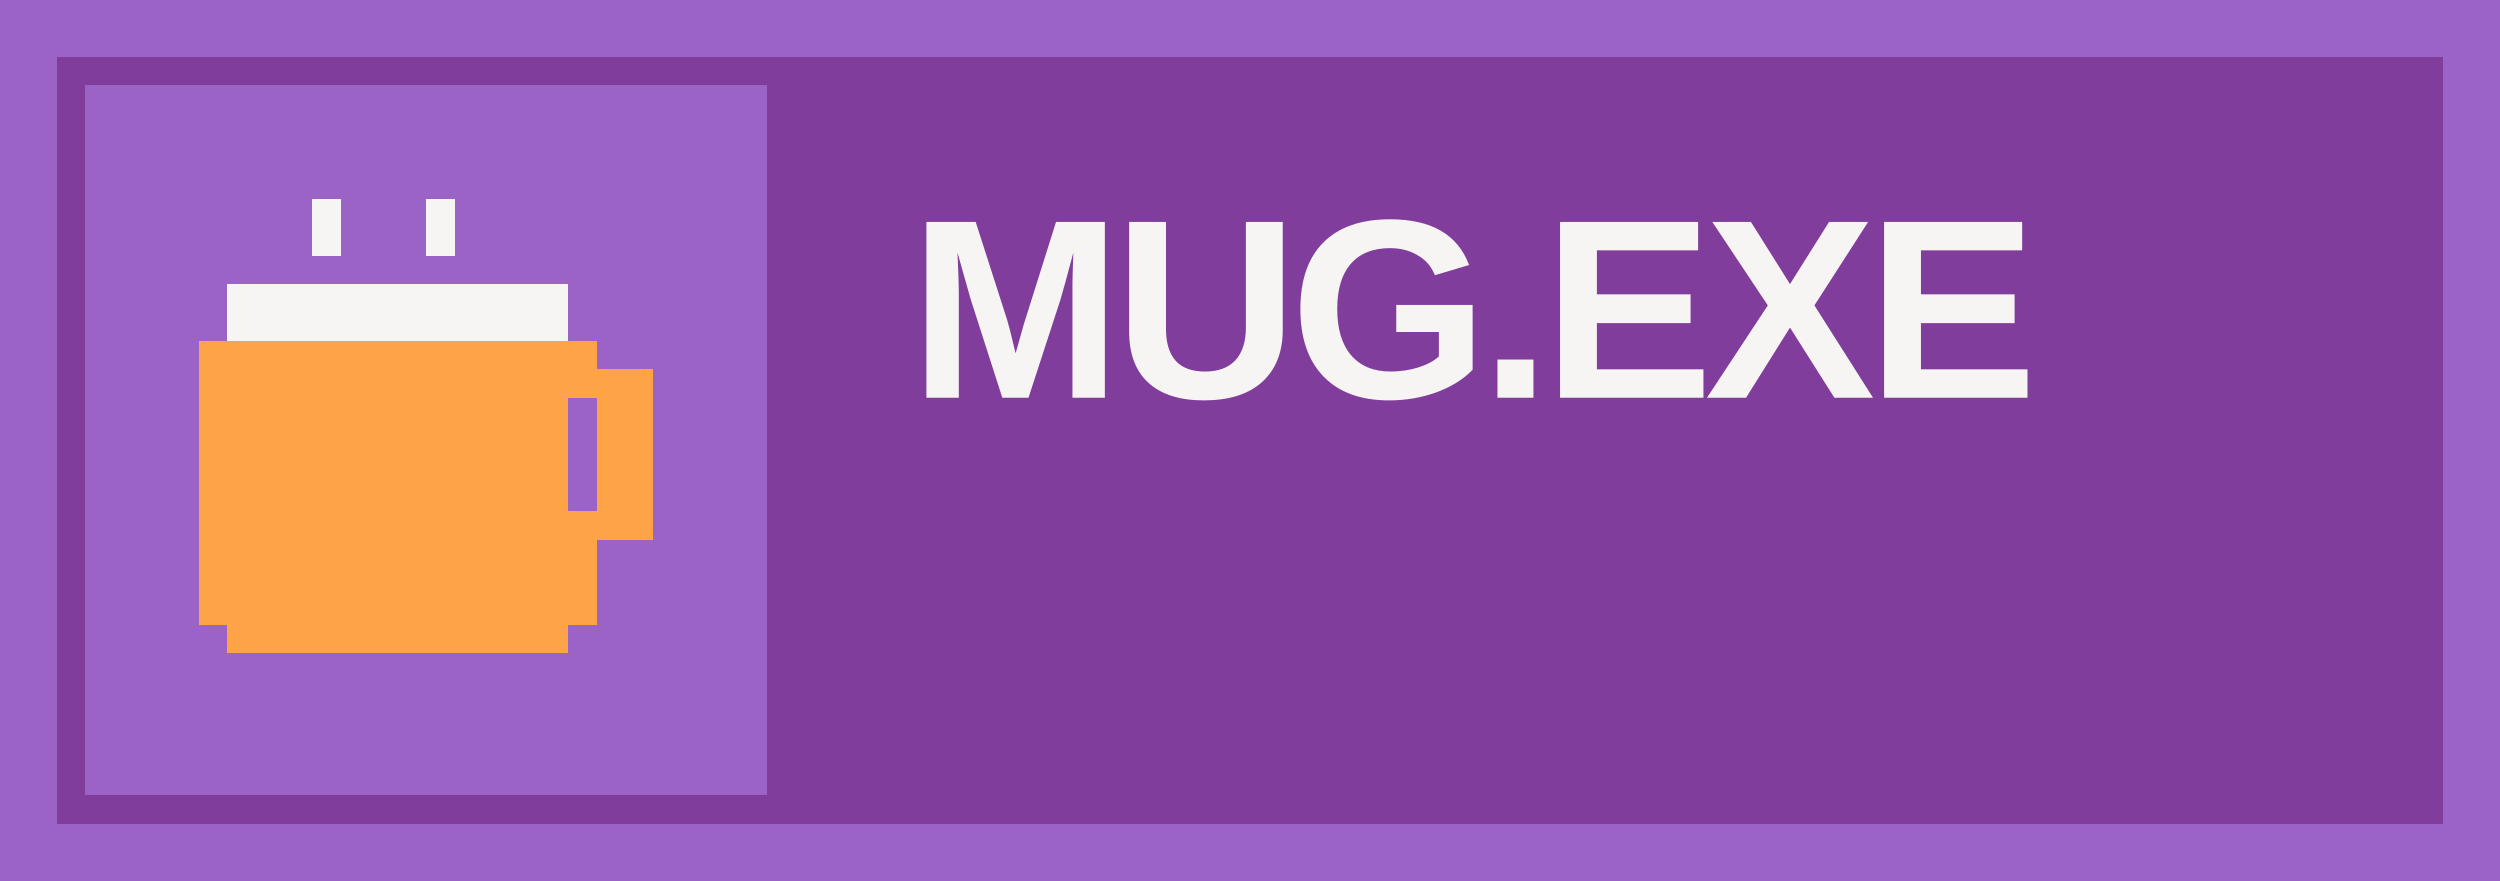
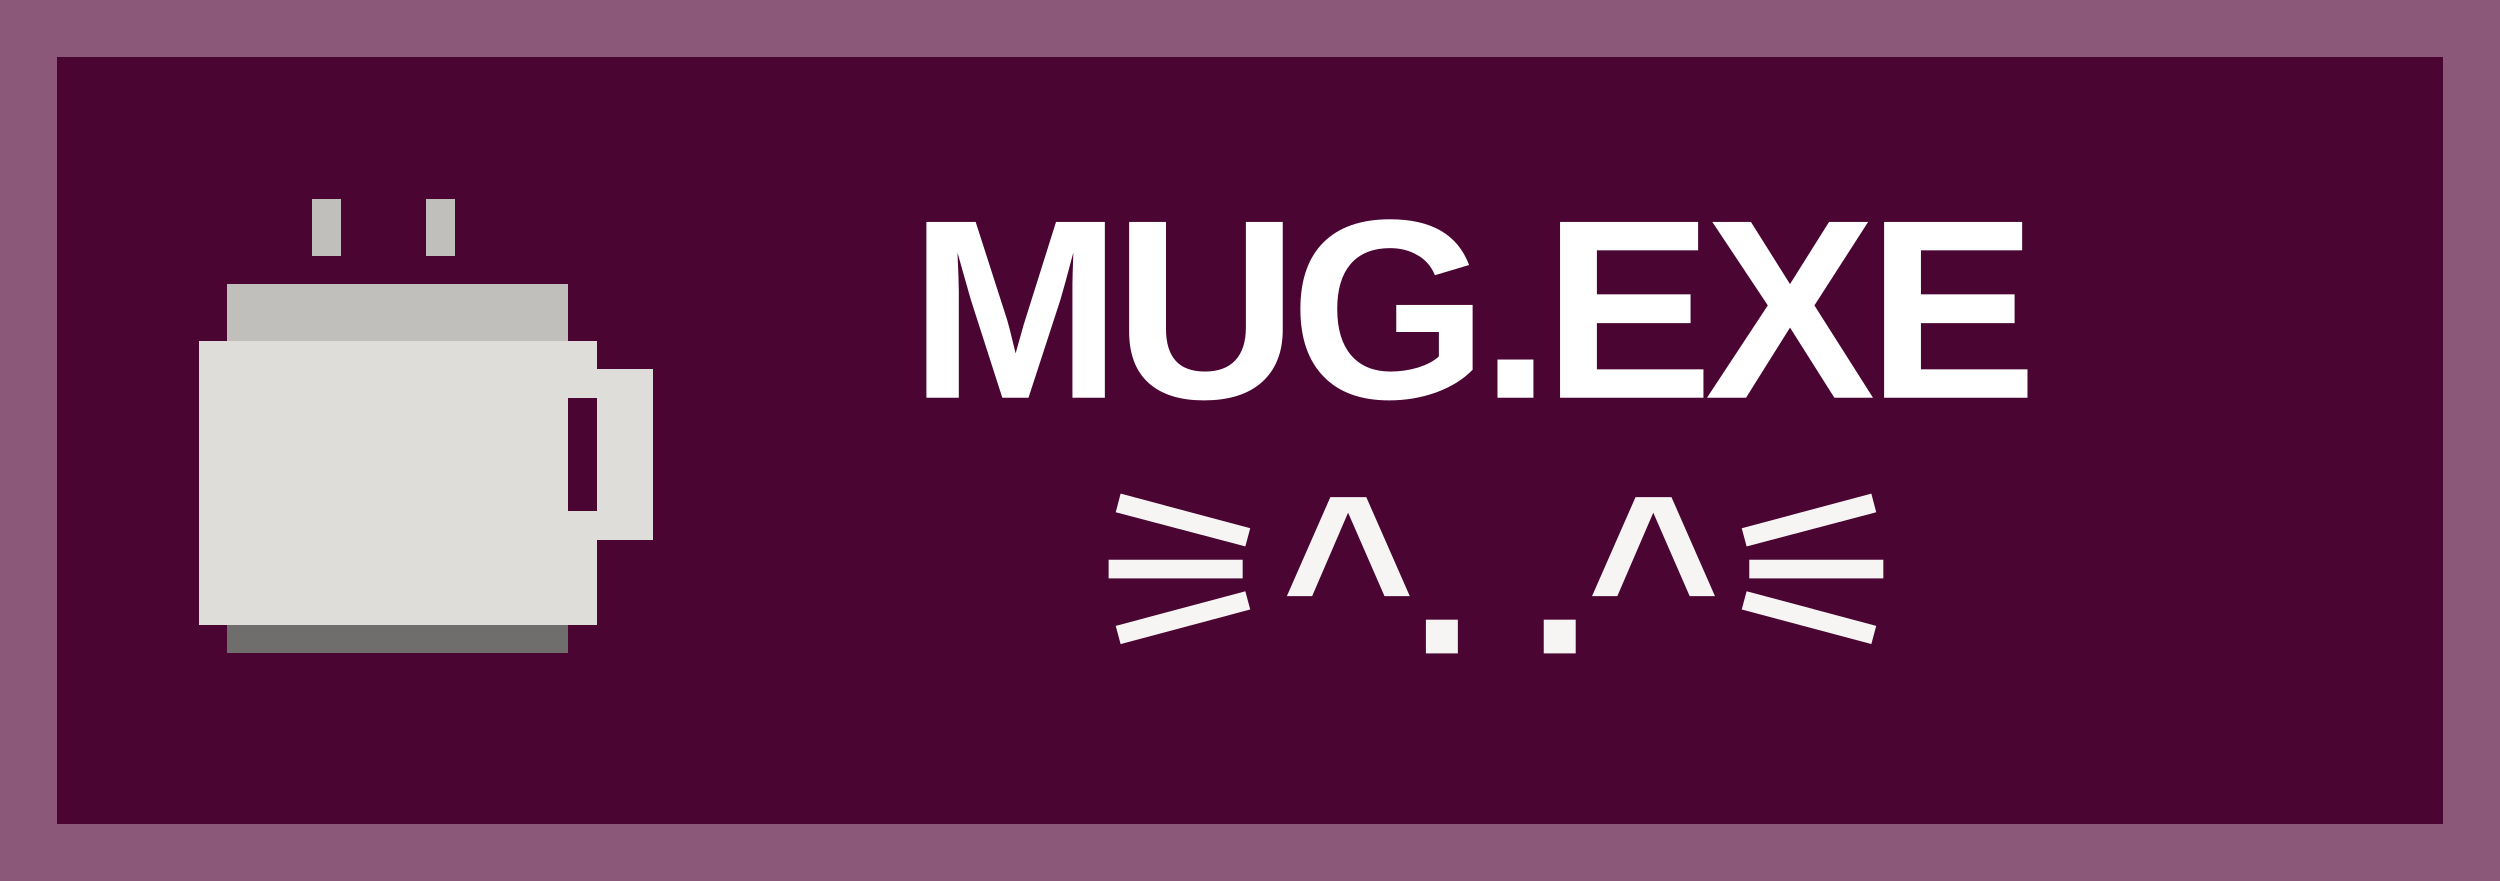
<svg xmlns="http://www.w3.org/2000/svg" width="88" height="31" viewBox="0 0 88 31" shape-rendering="crispEdges">
-   <rect x="0" y="0" width="88" height="31" fill="#813d9c" />
-   <rect x="0" y="0" width="88" height="2" fill="#9a63c5" />
-   <rect x="0" y="29" width="88" height="2" fill="#9a63c5" />
-   <rect x="0" y="0" width="2" height="31" fill="#9a63c5" />
-   <rect x="86" y="0" width="2" height="31" fill="#9a63c5" />
-   <rect x="3" y="3" width="24" height="25" fill="#9a63c5" />
-   <rect x="11" y="7" width="1" height="2" fill="#f6f5f4" />
-   <rect x="15" y="7" width="1" height="2" fill="#f6f5f4" />
-   <rect x="8" y="11" width="12" height="12" fill="#ffa348" />
-   <rect x="7" y="12" width="14" height="10" fill="#ffa348" />
-   <rect x="8" y="10" width="12" height="2" fill="#f6f5f4" />
-   <rect x="21" y="13" width="2" height="6" fill="#ffa348" />
-   <rect x="20" y="14" width="1" height="4" fill="#9a63c5" />
-   <rect x="8" y="22" width="12" height="1" fill="#ffa348" opacity="0.5" />
-   <text x="32" y="14" fill="#f6f5f4" font-family="Arial, Helvetica, sans-serif" font-size="9" font-weight="900" letter-spacing="-0.3" style="text-transform: none; font-variant: normal; line-height: normal;">MUG.EXE</text>
-   <text x="32" y="23" fill="#f6f5f4" font-family="Arial, Helvetica, sans-serif" font-size="8" font-weight="900" letter-spacing="-0.15" style="text-transform: none; font-variant: normal; line-height: normal;">⠀</text>
+   <rect x="0" y="0" width="88" height="31" fill="#4a0532" />
+   <rect x="0" y="0" width="88" height="2" fill="#8c587a" />
+   <rect x="0" y="29" width="88" height="2" fill="#8c587a" />
+   <rect x="0" y="0" width="2" height="31" fill="#8c587a" />
+   <rect x="86" y="0" width="2" height="31" fill="#8c587a" />
+   <rect x="3" y="3" width="24" height="25" fill="#4a0532" />
+   <rect x="11" y="7" width="1" height="2" fill="#c0bfbc" />
+   <rect x="15" y="7" width="1" height="2" fill="#c0bfbc" />
+   <rect x="8" y="11" width="12" height="12" fill="#deddda" />
+   <rect x="7" y="12" width="14" height="10" fill="#deddda" />
+   <rect x="8" y="10" width="12" height="2" fill="#c0bfbc" />
+   <rect x="21" y="13" width="2" height="6" fill="#deddda" />
+   <rect x="20" y="14" width="1" height="4" fill="#4a0532" />
+   <rect x="8" y="22" width="12" height="1" fill="#000000" opacity="0.5" />
+   <text x="32" y="14" fill="#ffffff" font-family="Arial, Helvetica, sans-serif" font-size="9" font-weight="900" letter-spacing="-0.3" style="text-transform: none; font-variant: normal; line-height: normal;">MUG.EXE</text>
+   <text x="32" y="23" fill="#f6f5f4" font-family="Arial, Helvetica, sans-serif" font-size="8" font-weight="900" letter-spacing="-0.15" style="text-transform: none; font-variant: normal; line-height: normal;">⠀⚞^. .^⚟</text>
</svg>
